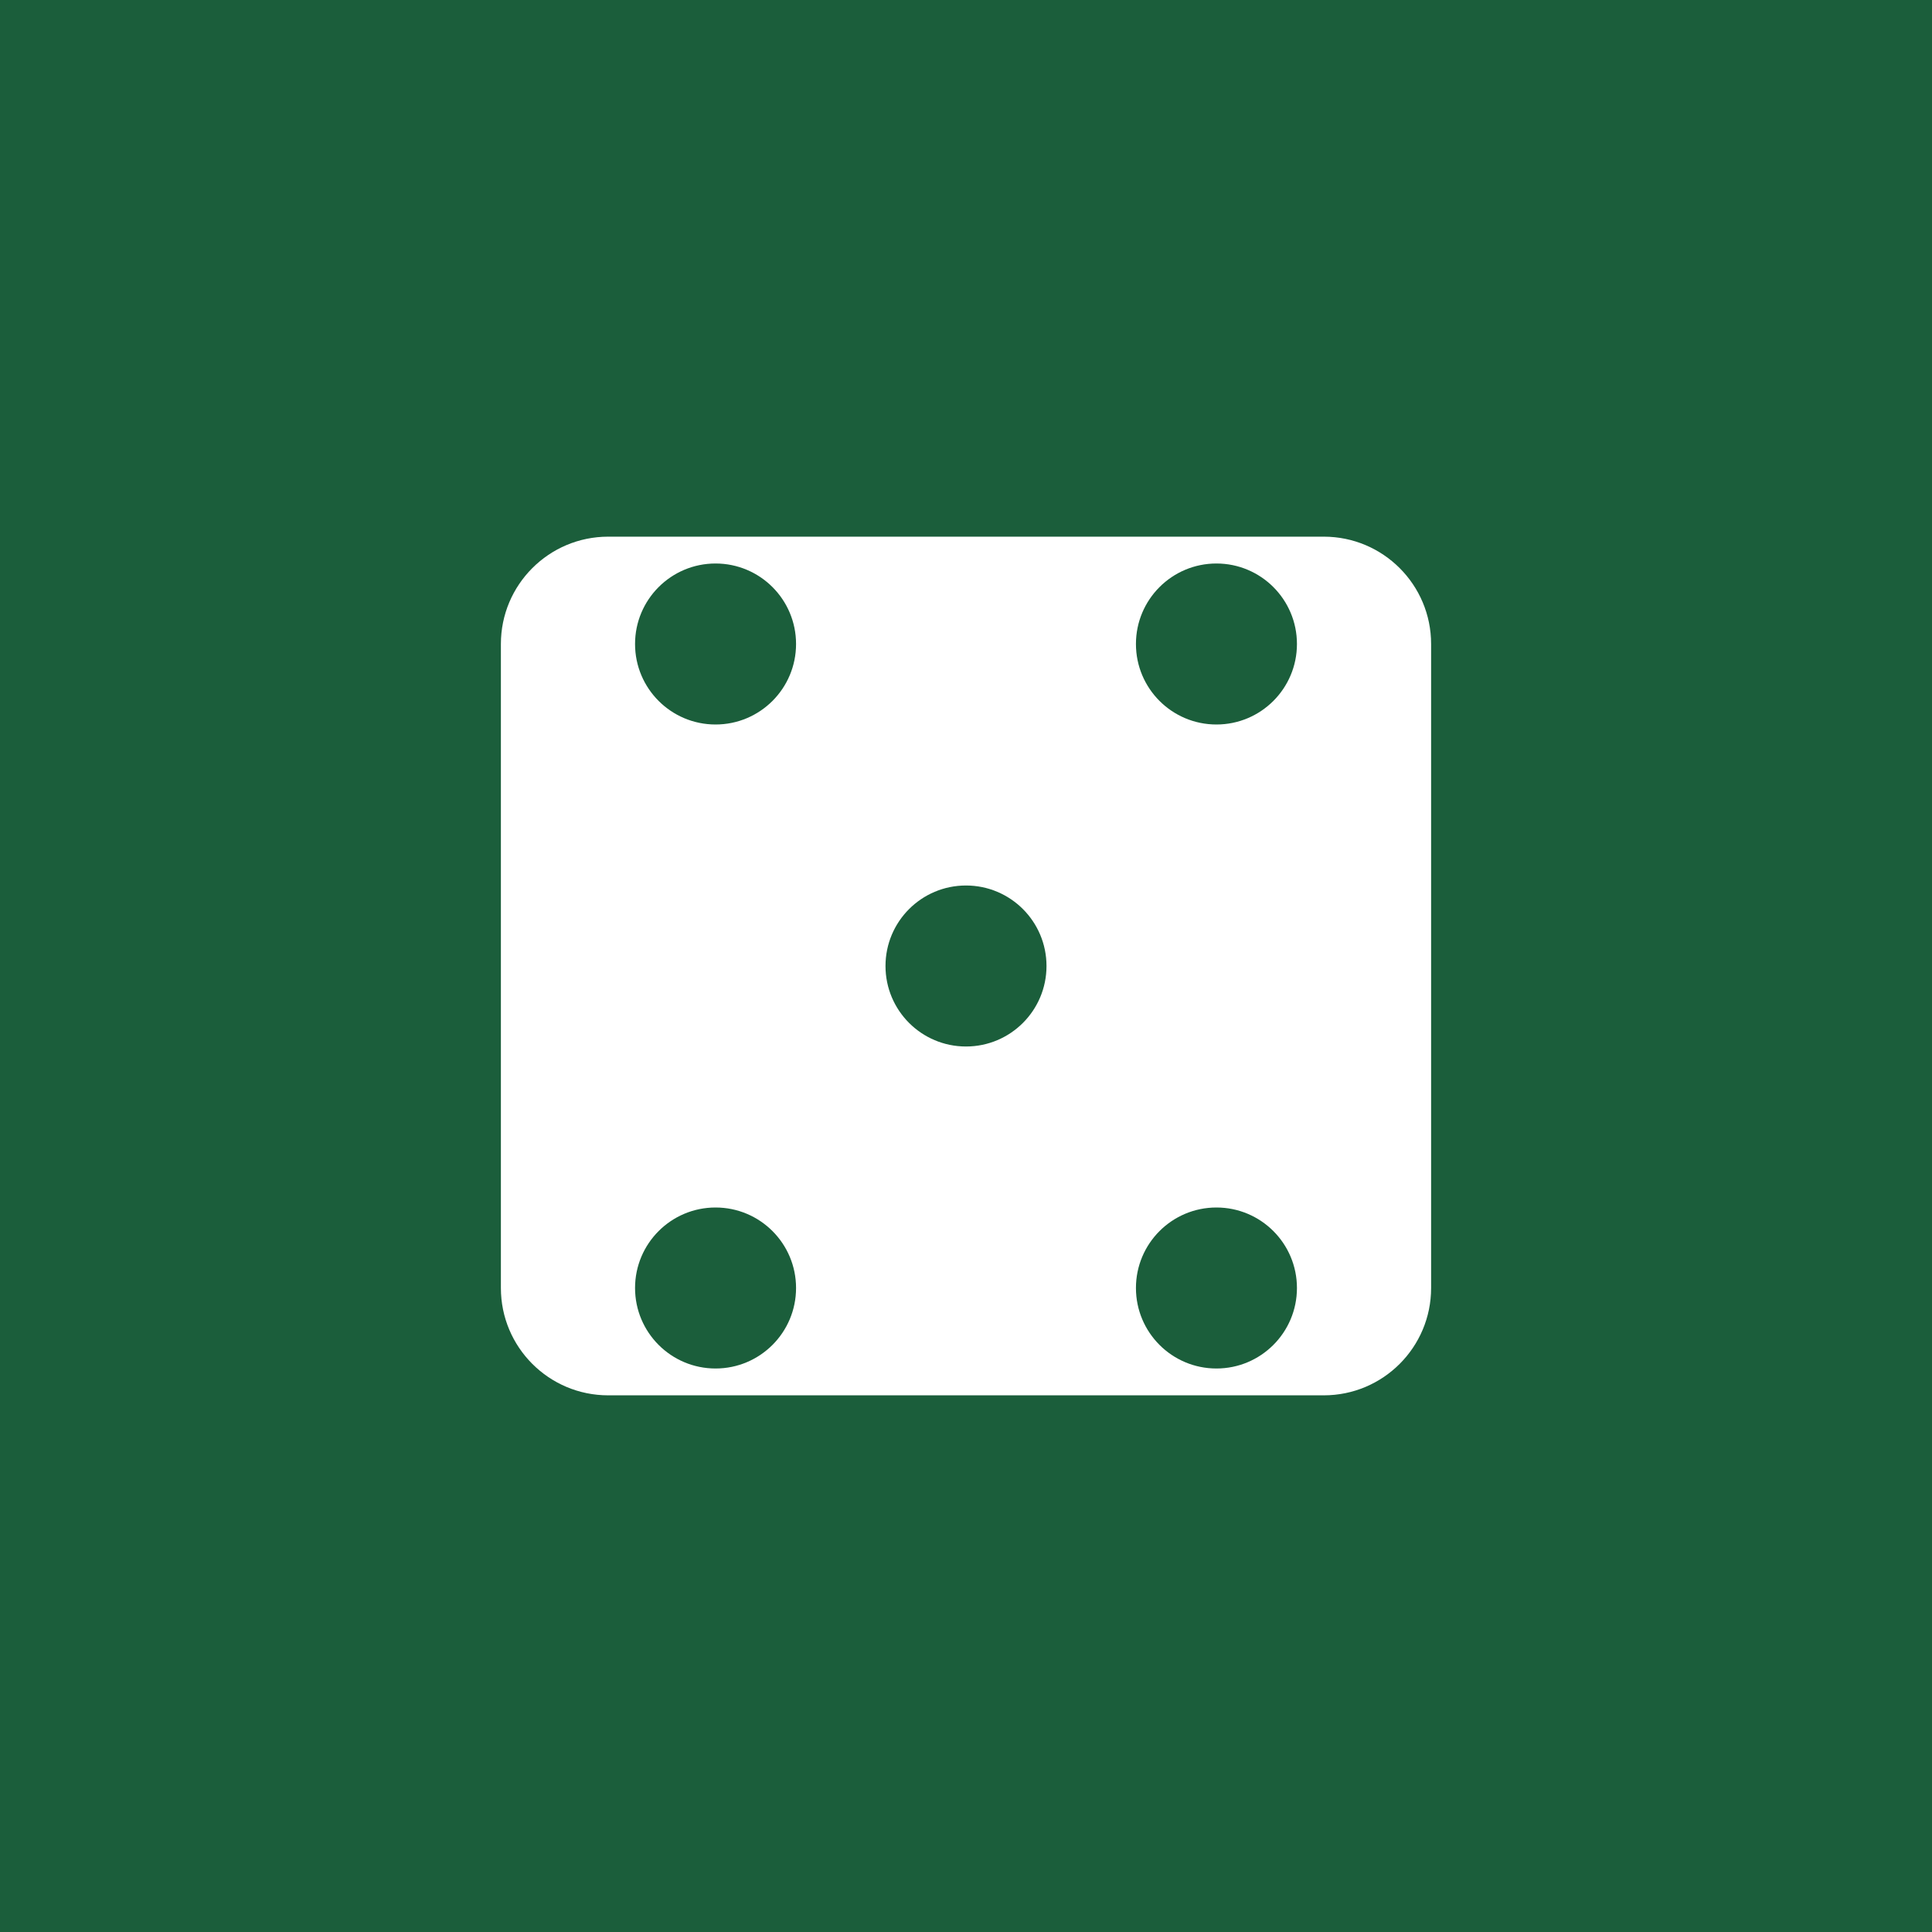
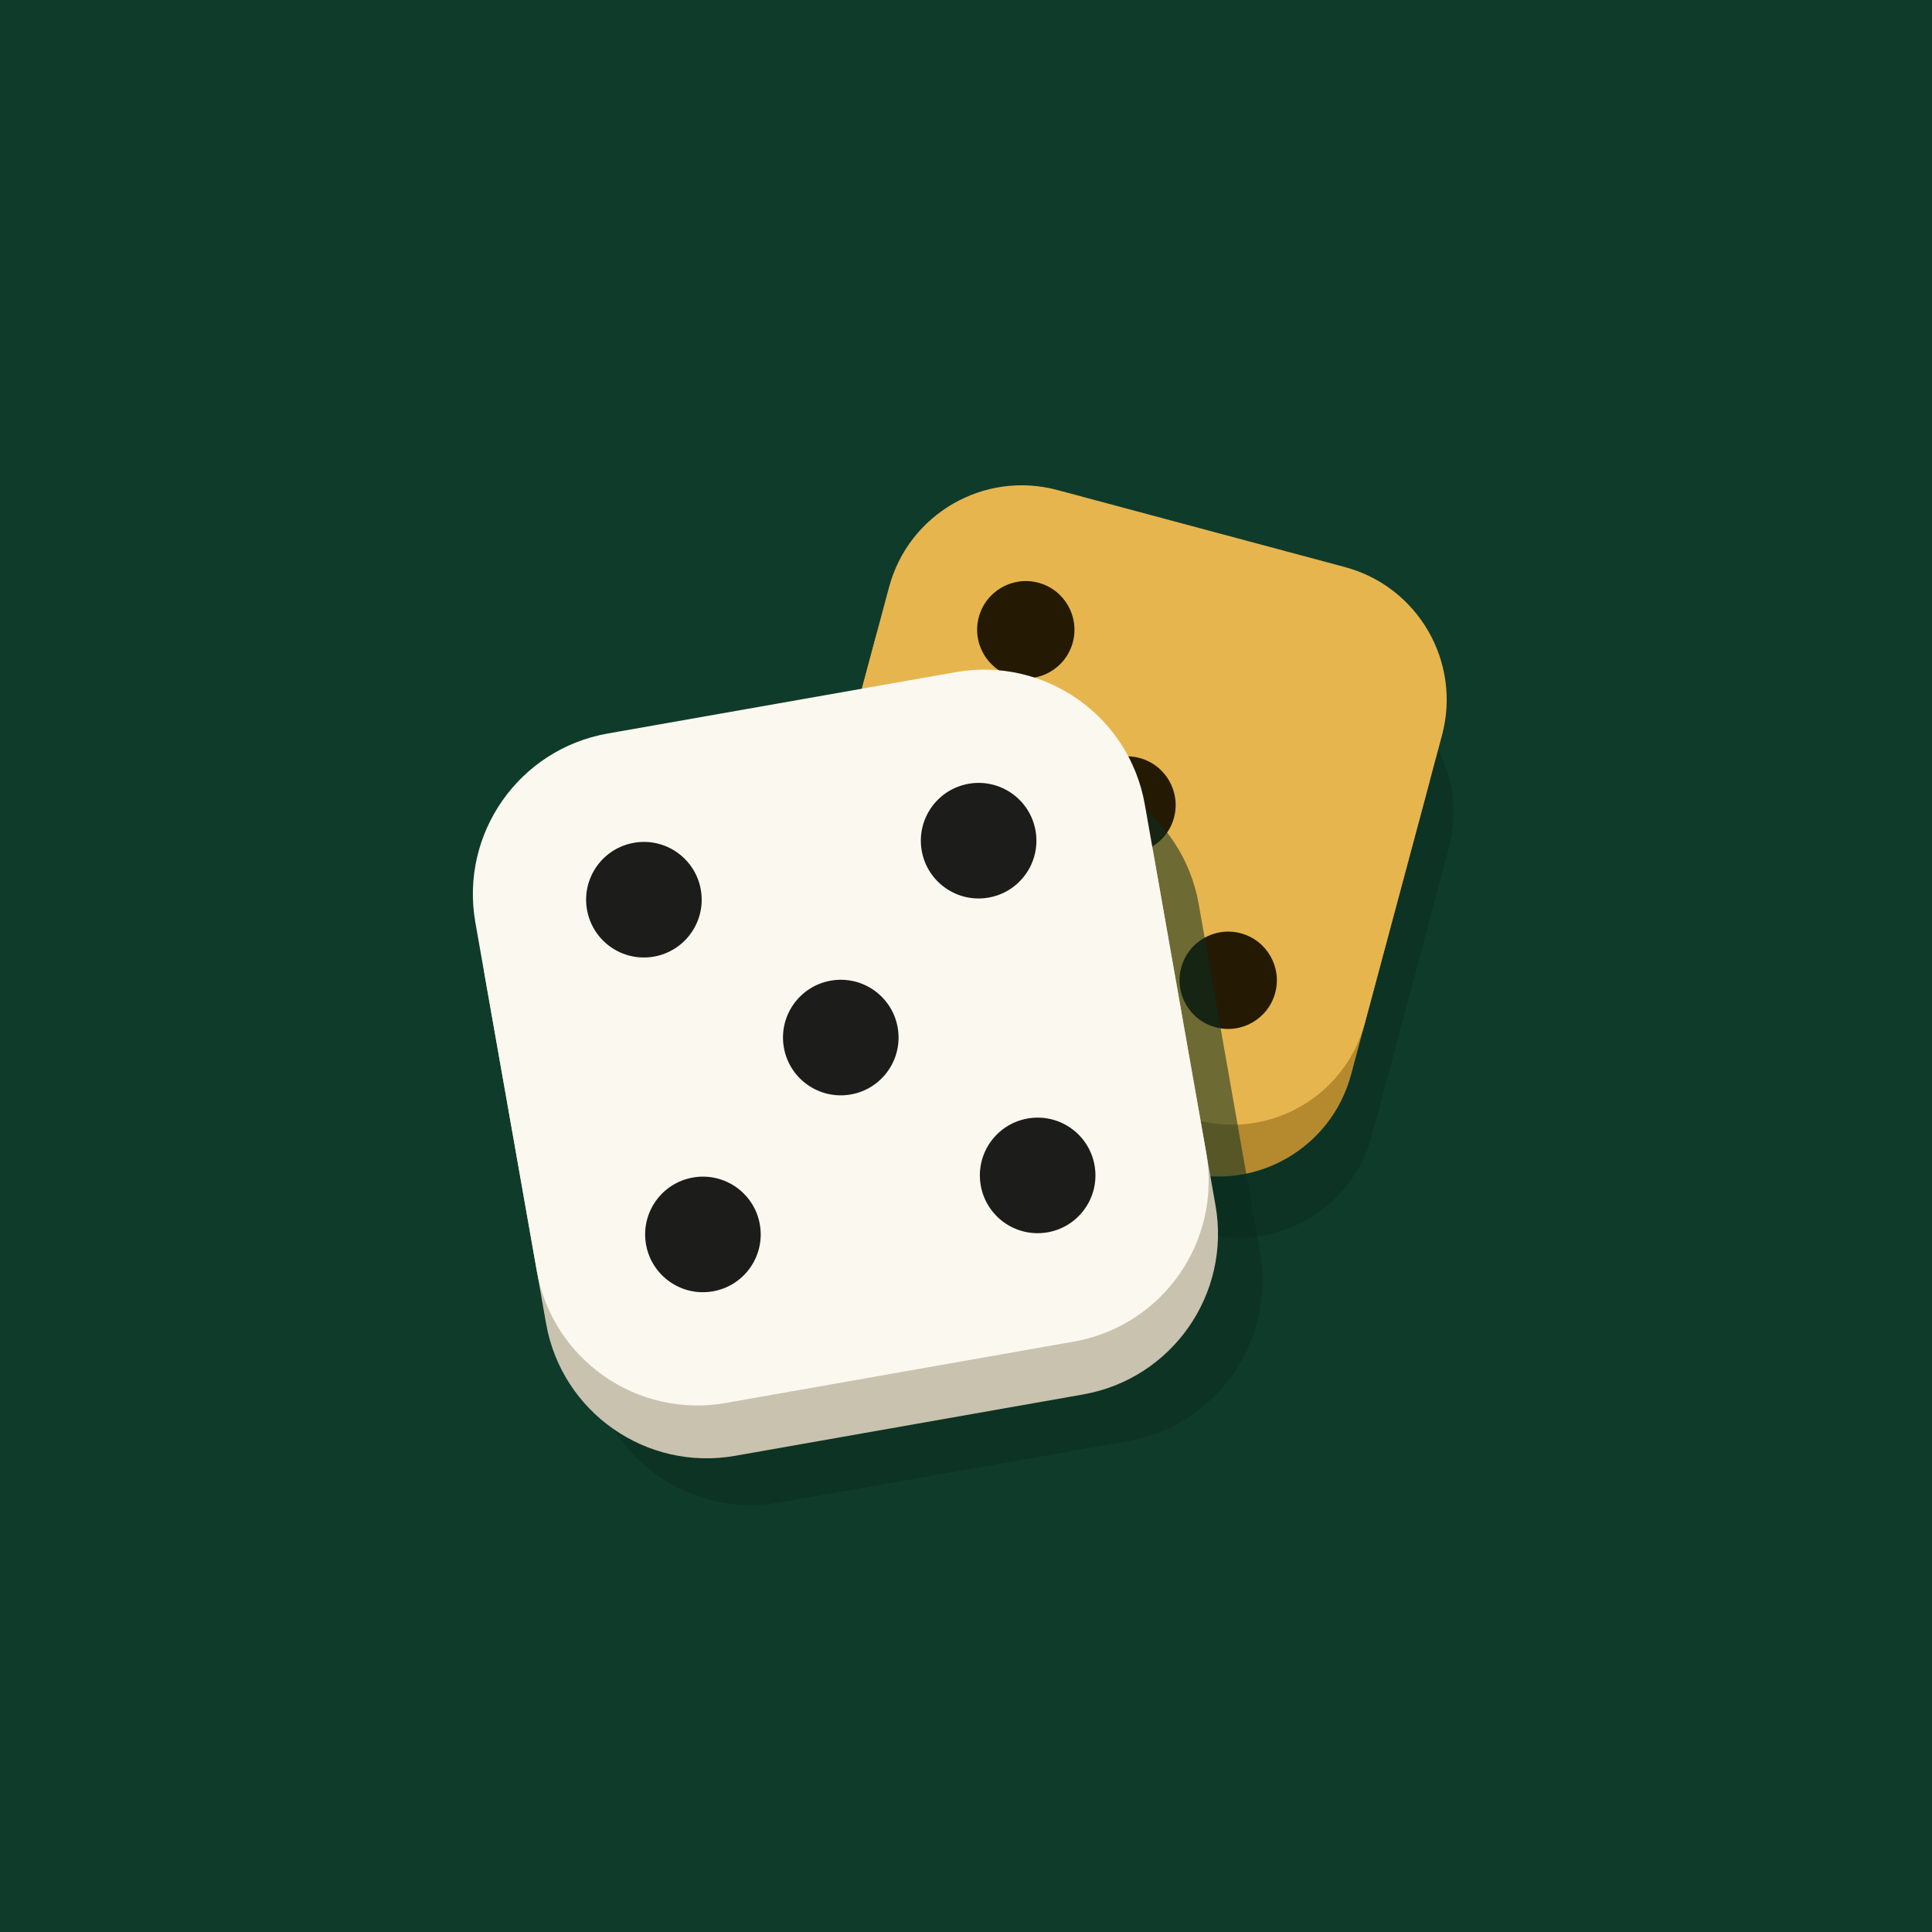
<svg xmlns="http://www.w3.org/2000/svg" width="512" height="512" viewBox="0 0 108 108">
-   <rect width="108" height="108" fill="#1B5E3B" />
-   <rect x="28" y="30" width="52" height="48" rx="6" fill="#FFFFFF" />
-   <g fill="#1B5E3B">
-     <circle cx="40" cy="36" r="4.5" />
-     <circle cx="68" cy="36" r="4.5" />
-     <circle cx="54" cy="54" r="4.5" />
-     <circle cx="40" cy="72" r="4.5" />
-     <circle cx="68" cy="72" r="4.5" />
+   <rect width="108" height="108" fill="#0F3B2B" />
+   <g transform="rotate(15 63 45)">
+     <path fill="#0A2C20" fill-opacity="0.55" d="M56.68,35h16.64a7.68,7.68 0 0 1 7.68,7.68v16.64a7.68,7.68 0 0 1 -7.68,7.68h-16.64a7.68,7.68 0 0 1 -7.68,-7.68v-16.64a7.68,7.68 0 0 1 7.68,-7.68z" />
+     <path fill="#B58A2E" d="M54.68,32h16.64a7.68,7.68 0 0 1 7.68,7.68v16.64a7.68,7.68 0 0 1 -7.68,7.68h-16.64a7.68,7.68 0 0 1 -7.68,-7.68v-16.64a7.68,7.68 0 0 1 7.68,-7.68z" />
+     <path fill="#E7B54E" d="M54.68,29h16.64a7.68,7.68 0 0 1 7.68,7.68v16.64a7.68,7.68 0 0 1 -7.68,7.68h-16.64a7.68,7.68 0 0 1 -7.68,-7.68v-16.64a7.68,7.68 0 0 1 7.68,-7.68z" />
+     <path fill="#241A04" d="M52.28,37a2.72,2.72 0 1 0 5.44,0a2.72,2.72 0 1 0 -5.44,0zM60.28,45a2.72,2.72 0 1 0 5.44,0a2.72,2.72 0 1 0 -5.44,0zM68.28,53a2.72,2.72 0 1 0 5.44,0a2.72,2.72 0 1 0 -5.44,0z" />
+   </g>
+   <g transform="rotate(-10 47 58)">
+     <path fill="#0A2C20" fill-opacity="0.55" d="M39.12,45h19.76a9.12,9.12 0 0 1 9.12,9.12v19.76a9.12,9.12 0 0 1 -9.12,9.12h-19.76a9.12,9.12 0 0 1 -9.12,-9.12v-19.76a9.12,9.12 0 0 1 9.12,-9.12z" />
+     <path fill="#C9C2AE" d="M37.12,42h19.76a9.12,9.12 0 0 1 9.12,9.12v19.76a9.12,9.12 0 0 1 -9.12,9.12h-19.76a9.12,9.12 0 0 1 -9.12,-9.12v-19.76a9.12,9.12 0 0 1 9.12,-9.12z" />
+     <path fill="#FBF8F0" d="M37.12,39h19.76a9.12,9.12 0 0 1 9.12,9.12v19.76a9.12,9.12 0 0 1 -9.12,9.12h-19.76a9.12,9.12 0 0 1 -9.12,-9.12v-19.76a9.12,9.12 0 0 1 9.12,-9.12z" />
+     <path fill="#1C1C1A" d="M34.27,48.5a3.23,3.23 0 1 0 6.46,0a3.23,3.23 0 1 0 -6.46,0zM53.27,48.5a3.23,3.23 0 1 0 6.46,0a3.23,3.23 0 1 0 -6.46,0zM43.77,58a3.23,3.23 0 1 0 6.46,0a3.23,3.23 0 1 0 -6.46,0zM34.27,67.5a3.23,3.23 0 1 0 6.46,0a3.23,3.23 0 1 0 -6.46,0zM53.27,67.5a3.23,3.23 0 1 0 6.46,0a3.23,3.23 0 1 0 -6.46,0z" />
  </g>
</svg>
